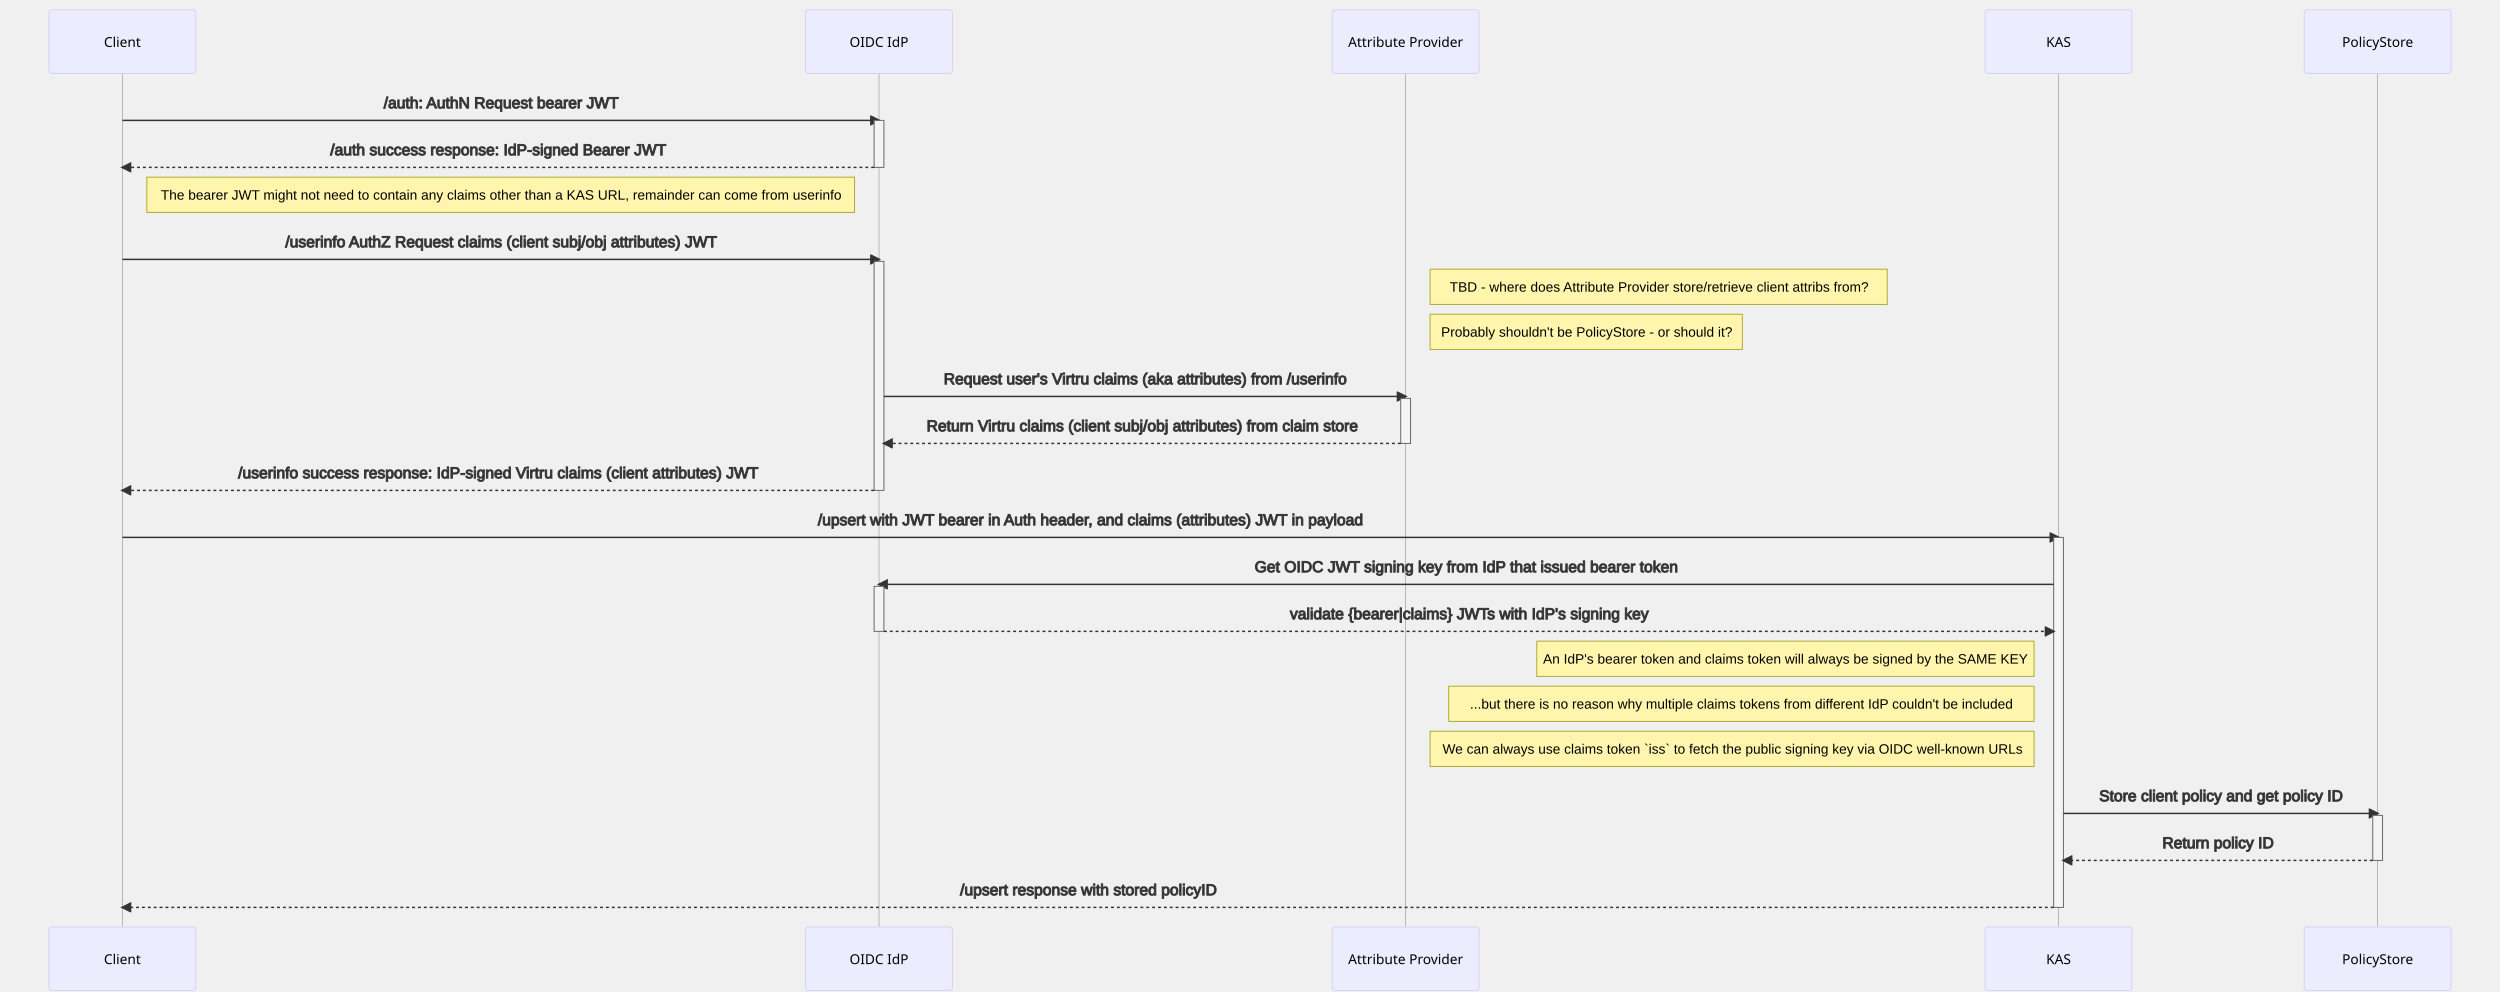
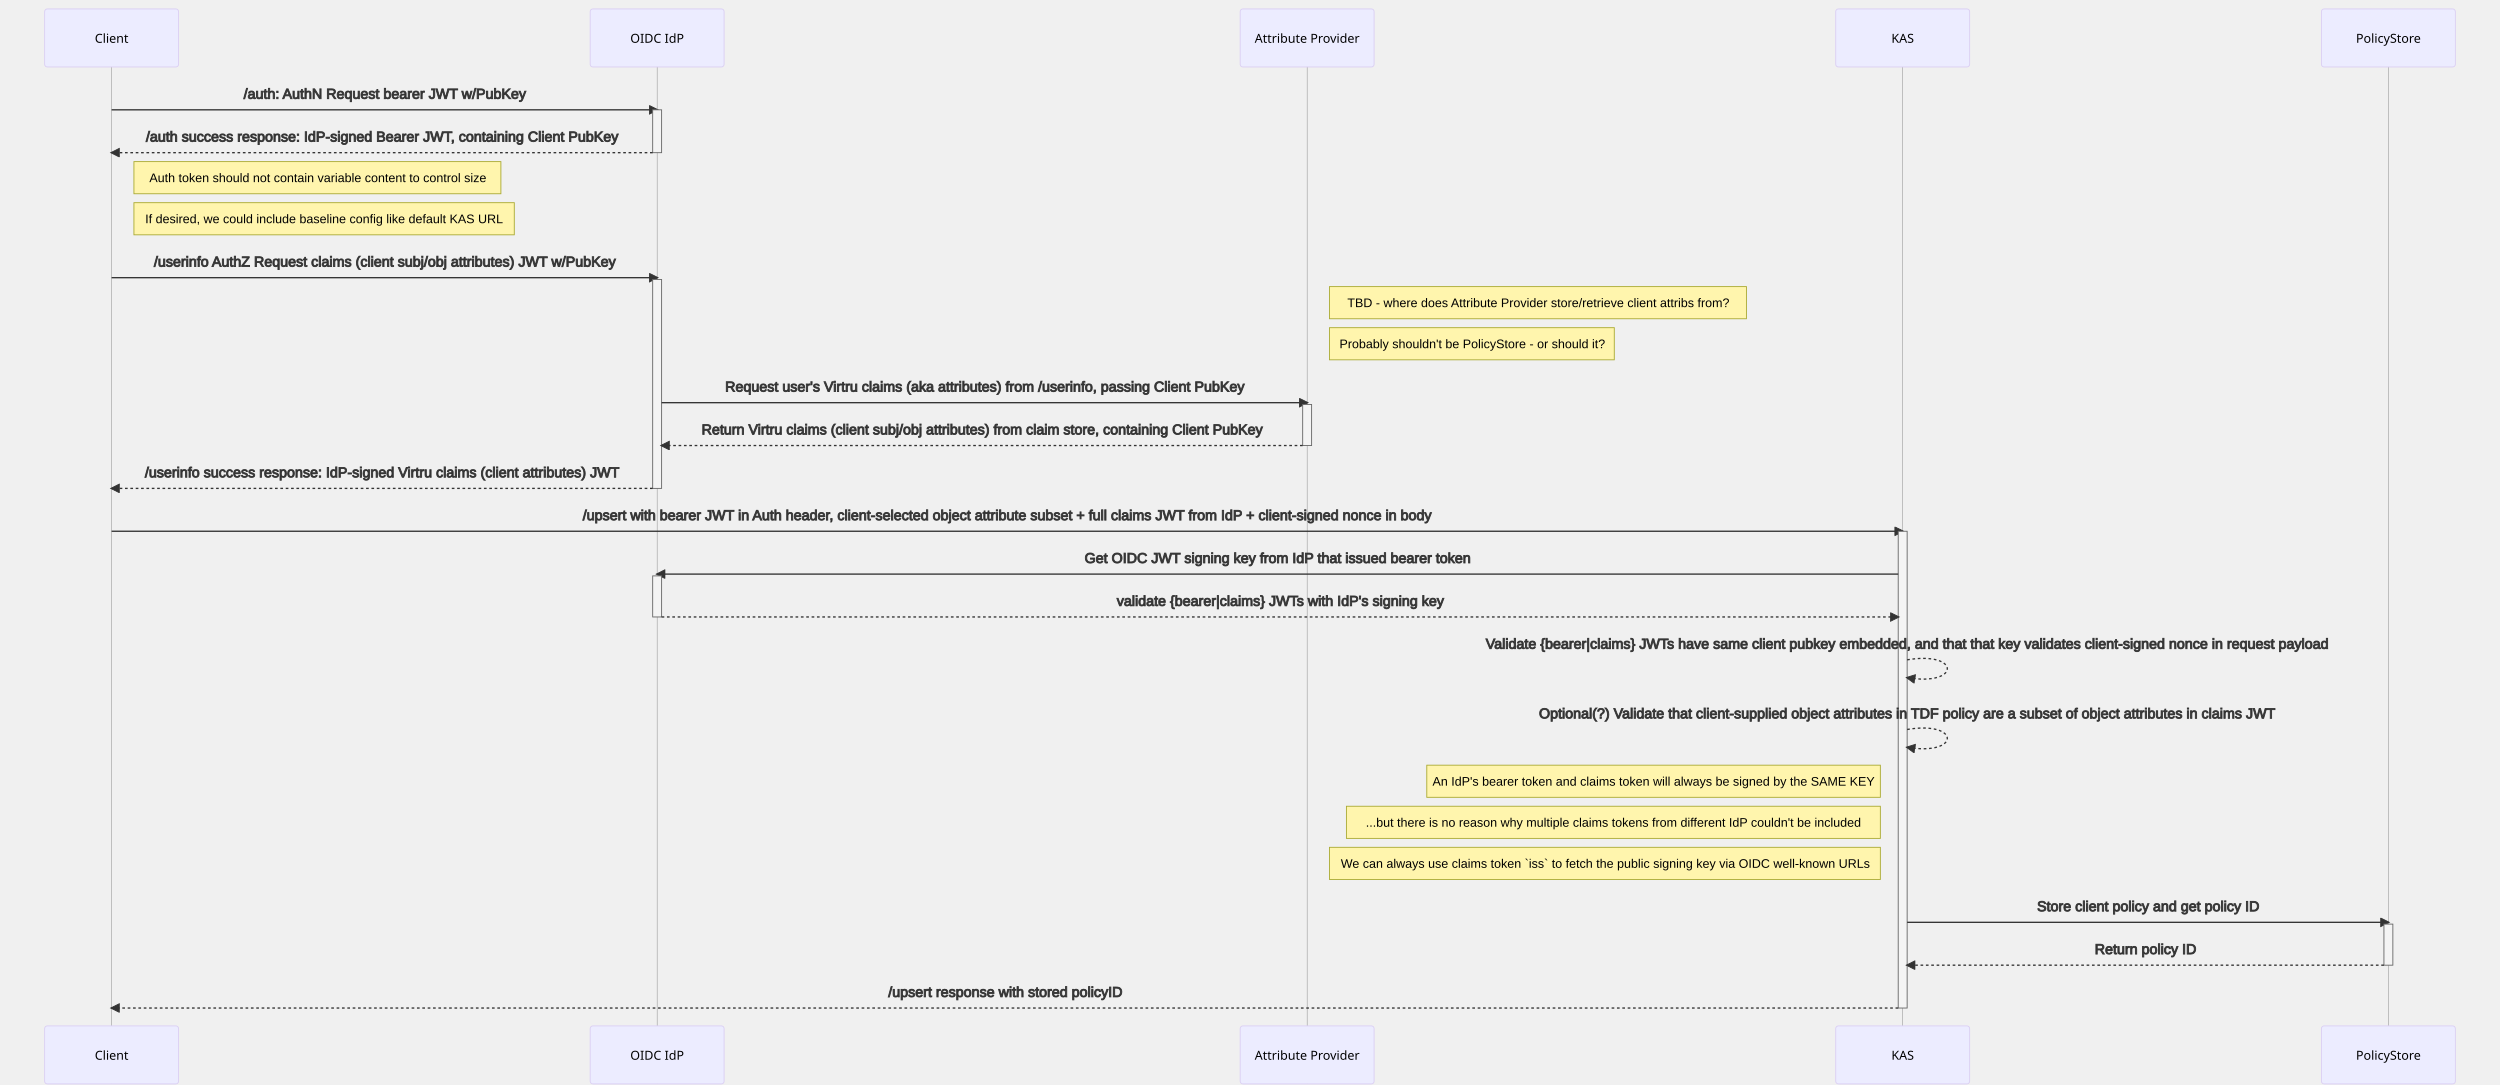
- <svg xmlns="http://www.w3.org/2000/svg" id="mermaid-1624572193980" width="100%" height="1013" style="max-width: 2554px;" viewBox="-50 -10 2554 1013">
-   <style>#mermaid-1624572193980{font-family:"trebuchet ms",verdana,arial,sans-serif;font-size:16px;fill:#333;}#mermaid-1624572193980 .error-icon{fill:#552222;}#mermaid-1624572193980 .error-text{fill:#552222;stroke:#552222;}#mermaid-1624572193980 .edge-thickness-normal{stroke-width:2px;}#mermaid-1624572193980 .edge-thickness-thick{stroke-width:3.5px;}#mermaid-1624572193980 .edge-pattern-solid{stroke-dasharray:0;}#mermaid-1624572193980 .edge-pattern-dashed{stroke-dasharray:3;}#mermaid-1624572193980 .edge-pattern-dotted{stroke-dasharray:2;}#mermaid-1624572193980 .marker{fill:#333333;stroke:#333333;}#mermaid-1624572193980 .marker.cross{stroke:#333333;}#mermaid-1624572193980 svg{font-family:"trebuchet ms",verdana,arial,sans-serif;font-size:16px;}#mermaid-1624572193980 .actor{stroke:hsl(259.626,59.777%,87.902%);fill:#ECECFF;}#mermaid-1624572193980 text.actor &gt; tspan{fill:black;stroke:none;}#mermaid-1624572193980 .actor-line{stroke:grey;}#mermaid-1624572193980 .messageLine0{stroke-width:1.5;stroke-dasharray:none;stroke:#333;}#mermaid-1624572193980 .messageLine1{stroke-width:1.5;stroke-dasharray:2,2;stroke:#333;}#mermaid-1624572193980 #arrowhead path{fill:#333;stroke:#333;}#mermaid-1624572193980 .sequenceNumber{fill:white;}#mermaid-1624572193980 #sequencenumber{fill:#333;}#mermaid-1624572193980 #crosshead path{fill:#333;stroke:#333;}#mermaid-1624572193980 .messageText{fill:#333;stroke:#333;}#mermaid-1624572193980 .labelBox{stroke:hsl(259.626,59.777%,87.902%);fill:#ECECFF;}#mermaid-1624572193980 .labelText,#mermaid-1624572193980 .labelText &gt; tspan{fill:black;stroke:none;}#mermaid-1624572193980 .loopText,#mermaid-1624572193980 .loopText &gt; tspan{fill:black;stroke:none;}#mermaid-1624572193980 .loopLine{stroke-width:2px;stroke-dasharray:2,2;stroke:hsl(259.626,59.777%,87.902%);fill:hsl(259.626,59.777%,87.902%);}#mermaid-1624572193980 .note{stroke:#aaaa33;fill:#fff5ad;}#mermaid-1624572193980 .noteText,#mermaid-1624572193980 .noteText &gt; tspan{fill:black;stroke:none;}#mermaid-1624572193980 .activation0{fill:#f4f4f4;stroke:#666;}#mermaid-1624572193980 .activation1{fill:#f4f4f4;stroke:#666;}#mermaid-1624572193980 .activation2{fill:#f4f4f4;stroke:#666;}#mermaid-1624572193980:root{--mermaid-font-family:"trebuchet ms",verdana,arial,sans-serif;}</style>
+ <svg xmlns="http://www.w3.org/2000/svg" id="mermaid-1624917898832" width="100%" height="1215" style="max-width: 2800px;" viewBox="-50 -10 2800 1215">
+   <style>#mermaid-1624917898832{font-family:"trebuchet ms",verdana,arial,sans-serif;font-size:16px;fill:#333;}#mermaid-1624917898832 .error-icon{fill:#552222;}#mermaid-1624917898832 .error-text{fill:#552222;stroke:#552222;}#mermaid-1624917898832 .edge-thickness-normal{stroke-width:2px;}#mermaid-1624917898832 .edge-thickness-thick{stroke-width:3.5px;}#mermaid-1624917898832 .edge-pattern-solid{stroke-dasharray:0;}#mermaid-1624917898832 .edge-pattern-dashed{stroke-dasharray:3;}#mermaid-1624917898832 .edge-pattern-dotted{stroke-dasharray:2;}#mermaid-1624917898832 .marker{fill:#333333;stroke:#333333;}#mermaid-1624917898832 .marker.cross{stroke:#333333;}#mermaid-1624917898832 svg{font-family:"trebuchet ms",verdana,arial,sans-serif;font-size:16px;}#mermaid-1624917898832 .actor{stroke:hsl(259.626,59.777%,87.902%);fill:#ECECFF;}#mermaid-1624917898832 text.actor &gt; tspan{fill:black;stroke:none;}#mermaid-1624917898832 .actor-line{stroke:grey;}#mermaid-1624917898832 .messageLine0{stroke-width:1.5;stroke-dasharray:none;stroke:#333;}#mermaid-1624917898832 .messageLine1{stroke-width:1.5;stroke-dasharray:2,2;stroke:#333;}#mermaid-1624917898832 #arrowhead path{fill:#333;stroke:#333;}#mermaid-1624917898832 .sequenceNumber{fill:white;}#mermaid-1624917898832 #sequencenumber{fill:#333;}#mermaid-1624917898832 #crosshead path{fill:#333;stroke:#333;}#mermaid-1624917898832 .messageText{fill:#333;stroke:#333;}#mermaid-1624917898832 .labelBox{stroke:hsl(259.626,59.777%,87.902%);fill:#ECECFF;}#mermaid-1624917898832 .labelText,#mermaid-1624917898832 .labelText &gt; tspan{fill:black;stroke:none;}#mermaid-1624917898832 .loopText,#mermaid-1624917898832 .loopText &gt; tspan{fill:black;stroke:none;}#mermaid-1624917898832 .loopLine{stroke-width:2px;stroke-dasharray:2,2;stroke:hsl(259.626,59.777%,87.902%);fill:hsl(259.626,59.777%,87.902%);}#mermaid-1624917898832 .note{stroke:#aaaa33;fill:#fff5ad;}#mermaid-1624917898832 .noteText,#mermaid-1624917898832 .noteText &gt; tspan{fill:black;stroke:none;}#mermaid-1624917898832 .activation0{fill:#f4f4f4;stroke:#666;}#mermaid-1624917898832 .activation1{fill:#f4f4f4;stroke:#666;}#mermaid-1624917898832 .activation2{fill:#f4f4f4;stroke:#666;}#mermaid-1624917898832:root{--mermaid-font-family:"trebuchet ms",verdana,arial,sans-serif;}</style>
  <g />
  <g>
-     <line id="actor0" x1="75" y1="5" x2="75" y2="1002" class="actor-line" stroke-width="0.5px" stroke="#999" />
+     <line id="actor0" x1="75" y1="5" x2="75" y2="1204" class="actor-line" stroke-width="0.5px" stroke="#999" />
    <rect x="0" y="0" fill="#eaeaea" stroke="#666" width="150" height="65" rx="3" ry="3" class="actor" />
    <text x="75" y="32.5" dominant-baseline="central" alignment-baseline="central" class="actor" style="text-anchor: middle; font-size: 14px; font-weight: 400; font-family: Open-Sans, sans-serif;">
      <tspan x="75" dy="0">Client</tspan>
    </text>
  </g>
  <g>
-     <line id="actor1" x1="848" y1="5" x2="848" y2="1002" class="actor-line" stroke-width="0.5px" stroke="#999" />
-     <rect x="773" y="0" fill="#eaeaea" stroke="#666" width="150" height="65" rx="3" ry="3" class="actor" />
-     <text x="848" y="32.5" dominant-baseline="central" alignment-baseline="central" class="actor" style="text-anchor: middle; font-size: 14px; font-weight: 400; font-family: Open-Sans, sans-serif;">
-       <tspan x="848" dy="0">OIDC IdP</tspan>
+     <line id="actor1" x1="686" y1="5" x2="686" y2="1204" class="actor-line" stroke-width="0.5px" stroke="#999" />
+     <rect x="611" y="0" fill="#eaeaea" stroke="#666" width="150" height="65" rx="3" ry="3" class="actor" />
+     <text x="686" y="32.5" dominant-baseline="central" alignment-baseline="central" class="actor" style="text-anchor: middle; font-size: 14px; font-weight: 400; font-family: Open-Sans, sans-serif;">
+       <tspan x="686" dy="0">OIDC IdP</tspan>
    </text>
  </g>
  <g>
-     <line id="actor2" x1="1386" y1="5" x2="1386" y2="1002" class="actor-line" stroke-width="0.5px" stroke="#999" />
-     <rect x="1311" y="0" fill="#eaeaea" stroke="#666" width="150" height="65" rx="3" ry="3" class="actor" />
-     <text x="1386" y="32.5" dominant-baseline="central" alignment-baseline="central" class="actor" style="text-anchor: middle; font-size: 14px; font-weight: 400; font-family: Open-Sans, sans-serif;">
-       <tspan x="1386" dy="0">Attribute Provider</tspan>
+     <line id="actor2" x1="1414" y1="5" x2="1414" y2="1204" class="actor-line" stroke-width="0.5px" stroke="#999" />
+     <rect x="1339" y="0" fill="#eaeaea" stroke="#666" width="150" height="65" rx="3" ry="3" class="actor" />
+     <text x="1414" y="32.5" dominant-baseline="central" alignment-baseline="central" class="actor" style="text-anchor: middle; font-size: 14px; font-weight: 400; font-family: Open-Sans, sans-serif;">
+       <tspan x="1414" dy="0">Attribute Provider</tspan>
    </text>
  </g>
  <g>
-     <line id="actor3" x1="2053" y1="5" x2="2053" y2="1002" class="actor-line" stroke-width="0.5px" stroke="#999" />
-     <rect x="1978" y="0" fill="#eaeaea" stroke="#666" width="150" height="65" rx="3" ry="3" class="actor" />
-     <text x="2053" y="32.5" dominant-baseline="central" alignment-baseline="central" class="actor" style="text-anchor: middle; font-size: 14px; font-weight: 400; font-family: Open-Sans, sans-serif;">
-       <tspan x="2053" dy="0">KAS</tspan>
+     <line id="actor3" x1="2081" y1="5" x2="2081" y2="1204" class="actor-line" stroke-width="0.5px" stroke="#999" />
+     <rect x="2006" y="0" fill="#eaeaea" stroke="#666" width="150" height="65" rx="3" ry="3" class="actor" />
+     <text x="2081" y="32.5" dominant-baseline="central" alignment-baseline="central" class="actor" style="text-anchor: middle; font-size: 14px; font-weight: 400; font-family: Open-Sans, sans-serif;">
+       <tspan x="2081" dy="0">KAS</tspan>
    </text>
  </g>
  <g>
-     <line id="actor4" x1="2379" y1="5" x2="2379" y2="1002" class="actor-line" stroke-width="0.5px" stroke="#999" />
-     <rect x="2304" y="0" fill="#eaeaea" stroke="#666" width="150" height="65" rx="3" ry="3" class="actor" />
-     <text x="2379" y="32.5" dominant-baseline="central" alignment-baseline="central" class="actor" style="text-anchor: middle; font-size: 14px; font-weight: 400; font-family: Open-Sans, sans-serif;">
-       <tspan x="2379" dy="0">PolicyStore</tspan>
+     <line id="actor4" x1="2625" y1="5" x2="2625" y2="1204" class="actor-line" stroke-width="0.5px" stroke="#999" />
+     <rect x="2550" y="0" fill="#eaeaea" stroke="#666" width="150" height="65" rx="3" ry="3" class="actor" />
+     <text x="2625" y="32.5" dominant-baseline="central" alignment-baseline="central" class="actor" style="text-anchor: middle; font-size: 14px; font-weight: 400; font-family: Open-Sans, sans-serif;">
+       <tspan x="2625" dy="0">PolicyStore</tspan>
    </text>
  </g>
  <defs>
    <marker id="arrowhead" refX="9" refY="5" markerUnits="userSpaceOnUse" markerWidth="12" markerHeight="12" orient="auto">
      <path d="M 0 0 L 10 5 L 0 10 z" />
    </marker>
  </defs>
  <defs>
    <marker id="crosshead" markerWidth="15" markerHeight="8" orient="auto" refX="16" refY="4">
      <path fill="black" stroke="#000000" stroke-width="1px" d="M 9,2 V 6 L16,4 Z" style="stroke-dasharray: 0, 0;" />
      <path fill="none" stroke="#000000" stroke-width="1px" d="M 0,1 L 6,7 M 6,1 L 0,7" style="stroke-dasharray: 0, 0;" />
    </marker>
  </defs>
  <defs>
    <marker id="filled-head" refX="18" refY="7" markerWidth="20" markerHeight="28" orient="auto">
      <path d="M 18,7 L9,13 L14,7 L9,1 Z" />
    </marker>
  </defs>
  <defs>
    <marker id="sequencenumber" refX="15" refY="15" markerWidth="60" markerHeight="40" orient="auto">
      <circle cx="15" cy="15" r="6" />
    </marker>
  </defs>
-   <text x="462" y="80" text-anchor="middle" dominant-baseline="middle" alignment-baseline="middle" class="messageText" dy="1em" style="font-family: &quot;trebuchet ms&quot;, verdana, arial, sans-serif; font-size: 16px; font-weight: 400;">/auth: AuthN Request bearer JWT</text>
-   <line x1="75" y1="113" x2="848" y2="113" class="messageLine0" stroke-width="2" stroke="none" marker-end="url(#arrowhead)" style="fill: none;" />
+   <text x="381" y="80" text-anchor="middle" dominant-baseline="middle" alignment-baseline="middle" class="messageText" dy="1em" style="font-family: &quot;trebuchet ms&quot;, verdana, arial, sans-serif; font-size: 16px; font-weight: 400;">/auth: AuthN Request bearer JWT w/PubKey</text>
+   <line x1="75" y1="113" x2="686" y2="113" class="messageLine0" stroke-width="2" stroke="none" marker-end="url(#arrowhead)" style="fill: none;" />
  <g>
-     <rect x="843" y="113" fill="#EDF2AE" stroke="#666" width="10" height="48" rx="0" ry="0" class="activation0" />
+     <rect x="681" y="113" fill="#EDF2AE" stroke="#666" width="10" height="48" rx="0" ry="0" class="activation0" />
  </g>
-   <text x="459" y="128" text-anchor="middle" dominant-baseline="middle" alignment-baseline="middle" class="messageText" dy="1em" style="font-family: &quot;trebuchet ms&quot;, verdana, arial, sans-serif; font-size: 16px; font-weight: 400;">/auth success response: IdP-signed Bearer JWT</text>
-   <line x1="843" y1="161" x2="75" y2="161" class="messageLine1" stroke-width="2" stroke="none" marker-end="url(#arrowhead)" style="stroke-dasharray: 3, 3; fill: none;" />
+   <text x="378" y="128" text-anchor="middle" dominant-baseline="middle" alignment-baseline="middle" class="messageText" dy="1em" style="font-family: &quot;trebuchet ms&quot;, verdana, arial, sans-serif; font-size: 16px; font-weight: 400;">/auth success response: IdP-signed Bearer JWT, containing Client PubKey</text>
+   <line x1="681" y1="161" x2="75" y2="161" class="messageLine1" stroke-width="2" stroke="none" marker-end="url(#arrowhead)" style="stroke-dasharray: 3, 3; fill: none;" />
  <g>
-     <rect x="100" y="171" fill="#EDF2AE" stroke="#666" width="723" height="36" rx="0" ry="0" class="note" />
-     <text x="462" y="176" text-anchor="middle" dominant-baseline="middle" alignment-baseline="middle" class="noteText" dy="1em" style="font-family: &quot;trebuchet ms&quot;, verdana, arial, sans-serif; font-size: 14px; font-weight: 400;">
-       <tspan x="462">The bearer JWT might not need to contain any claims other than a KAS URL, remainder can come from userinfo</tspan>
-     </text>
-   </g>
-   <text x="462" y="222" text-anchor="middle" dominant-baseline="middle" alignment-baseline="middle" class="messageText" dy="1em" style="font-family: &quot;trebuchet ms&quot;, verdana, arial, sans-serif; font-size: 16px; font-weight: 400;">/userinfo AuthZ Request claims (client subj/obj attributes) JWT</text>
-   <line x1="75" y1="255" x2="848" y2="255" class="messageLine0" stroke-width="2" stroke="none" marker-end="url(#arrowhead)" style="fill: none;" />
-   <g>
-     <rect x="843" y="257" fill="#EDF2AE" stroke="#666" width="10" height="234" rx="0" ry="0" class="activation0" />
-   </g>
-   <g>
-     <rect x="1411" y="265" fill="#EDF2AE" stroke="#666" width="467" height="36" rx="0" ry="0" class="note" />
-     <text x="1645" y="270" text-anchor="middle" dominant-baseline="middle" alignment-baseline="middle" class="noteText" dy="1em" style="font-family: &quot;trebuchet ms&quot;, verdana, arial, sans-serif; font-size: 14px; font-weight: 400;">
-       <tspan x="1645">TBD - where does Attribute Provider store/retrieve client attribs from?</tspan>
+     <rect x="100" y="171" fill="#EDF2AE" stroke="#666" width="411" height="36" rx="0" ry="0" class="note" />
+     <text x="306" y="176" text-anchor="middle" dominant-baseline="middle" alignment-baseline="middle" class="noteText" dy="1em" style="font-family: &quot;trebuchet ms&quot;, verdana, arial, sans-serif; font-size: 14px; font-weight: 400;">
+       <tspan x="306">Auth token should not contain variable content to control size</tspan>
    </text>
  </g>
  <g>
-     <rect x="1411" y="311" fill="#EDF2AE" stroke="#666" width="319" height="36" rx="0" ry="0" class="note" />
-     <text x="1571" y="316" text-anchor="middle" dominant-baseline="middle" alignment-baseline="middle" class="noteText" dy="1em" style="font-family: &quot;trebuchet ms&quot;, verdana, arial, sans-serif; font-size: 14px; font-weight: 400;">
-       <tspan x="1571">Probably shouldn't be PolicyStore - or should it?</tspan>
+     <rect x="100" y="217" fill="#EDF2AE" stroke="#666" width="426" height="36" rx="0" ry="0" class="note" />
+     <text x="313" y="222" text-anchor="middle" dominant-baseline="middle" alignment-baseline="middle" class="noteText" dy="1em" style="font-family: &quot;trebuchet ms&quot;, verdana, arial, sans-serif; font-size: 14px; font-weight: 400;">
+       <tspan x="313">If desired, we could include baseline config like default KAS URL</tspan>
    </text>
  </g>
-   <text x="1120" y="362" text-anchor="middle" dominant-baseline="middle" alignment-baseline="middle" class="messageText" dy="1em" style="font-family: &quot;trebuchet ms&quot;, verdana, arial, sans-serif; font-size: 16px; font-weight: 400;">Request user's Virtru claims (aka attributes) from /userinfo</text>
-   <line x1="853" y1="395" x2="1386" y2="395" class="messageLine0" stroke-width="2" stroke="none" marker-end="url(#arrowhead)" style="fill: none;" />
+   <text x="381" y="268" text-anchor="middle" dominant-baseline="middle" alignment-baseline="middle" class="messageText" dy="1em" style="font-family: &quot;trebuchet ms&quot;, verdana, arial, sans-serif; font-size: 16px; font-weight: 400;">/userinfo AuthZ Request claims (client subj/obj attributes) JWT w/PubKey</text>
+   <line x1="75" y1="301" x2="686" y2="301" class="messageLine0" stroke-width="2" stroke="none" marker-end="url(#arrowhead)" style="fill: none;" />
  <g>
-     <rect x="1381" y="397" fill="#EDF2AE" stroke="#666" width="10" height="46" rx="0" ry="0" class="activation0" />
+     <rect x="681" y="303" fill="#EDF2AE" stroke="#666" width="10" height="234" rx="0" ry="0" class="activation0" />
  </g>
-   <text x="1117" y="410" text-anchor="middle" dominant-baseline="middle" alignment-baseline="middle" class="messageText" dy="1em" style="font-family: &quot;trebuchet ms&quot;, verdana, arial, sans-serif; font-size: 16px; font-weight: 400;">Return Virtru claims (client subj/obj attributes) from claim store</text>
-   <line x1="1381" y1="443" x2="853" y2="443" class="messageLine1" stroke-width="2" stroke="none" marker-end="url(#arrowhead)" style="stroke-dasharray: 3, 3; fill: none;" />
-   <text x="459" y="458" text-anchor="middle" dominant-baseline="middle" alignment-baseline="middle" class="messageText" dy="1em" style="font-family: &quot;trebuchet ms&quot;, verdana, arial, sans-serif; font-size: 16px; font-weight: 400;">/userinfo success response: IdP-signed Virtru claims (client attributes) JWT</text>
-   <line x1="843" y1="491" x2="75" y2="491" class="messageLine1" stroke-width="2" stroke="none" marker-end="url(#arrowhead)" style="stroke-dasharray: 3, 3; fill: none;" />
-   <text x="1064" y="506" text-anchor="middle" dominant-baseline="middle" alignment-baseline="middle" class="messageText" dy="1em" style="font-family: &quot;trebuchet ms&quot;, verdana, arial, sans-serif; font-size: 16px; font-weight: 400;">/upsert with JWT bearer in Auth header, and claims (attributes) JWT in payload</text>
-   <line x1="75" y1="539" x2="2053" y2="539" class="messageLine0" stroke-width="2" stroke="none" marker-end="url(#arrowhead)" style="fill: none;" />
  <g>
-     <rect x="2048" y="539" fill="#EDF2AE" stroke="#666" width="10" height="378" rx="0" ry="0" class="activation0" />
-   </g>
-   <text x="1448" y="554" text-anchor="middle" dominant-baseline="middle" alignment-baseline="middle" class="messageText" dy="1em" style="font-family: &quot;trebuchet ms&quot;, verdana, arial, sans-serif; font-size: 16px; font-weight: 400;">Get OIDC JWT signing key from IdP that issued bearer token</text>
-   <line x1="2048" y1="587" x2="848" y2="587" class="messageLine0" stroke-width="2" stroke="none" marker-end="url(#arrowhead)" style="fill: none;" />
-   <g>
-     <rect x="843" y="589" fill="#EDF2AE" stroke="#666" width="10" height="46" rx="0" ry="0" class="activation0" />
-   </g>
-   <text x="1451" y="602" text-anchor="middle" dominant-baseline="middle" alignment-baseline="middle" class="messageText" dy="1em" style="font-family: &quot;trebuchet ms&quot;, verdana, arial, sans-serif; font-size: 16px; font-weight: 400;">validate {bearer|claims} JWTs with IdP's signing key</text>
-   <line x1="853" y1="635" x2="2048" y2="635" class="messageLine1" stroke-width="2" stroke="none" marker-end="url(#arrowhead)" style="stroke-dasharray: 3, 3; fill: none;" />
-   <g>
-     <rect x="1520" y="645" fill="#EDF2AE" stroke="#666" width="508" height="36" rx="0" ry="0" class="note" />
-     <text x="1774" y="650" text-anchor="middle" dominant-baseline="middle" alignment-baseline="middle" class="noteText" dy="1em" style="font-family: &quot;trebuchet ms&quot;, verdana, arial, sans-serif; font-size: 14px; font-weight: 400;">
-       <tspan x="1774">An IdP's bearer token and claims token will always be signed by the SAME KEY</tspan>
+     <rect x="1439" y="311" fill="#EDF2AE" stroke="#666" width="467" height="36" rx="0" ry="0" class="note" />
+     <text x="1673" y="316" text-anchor="middle" dominant-baseline="middle" alignment-baseline="middle" class="noteText" dy="1em" style="font-family: &quot;trebuchet ms&quot;, verdana, arial, sans-serif; font-size: 14px; font-weight: 400;">
+       <tspan x="1673">TBD - where does Attribute Provider store/retrieve client attribs from?</tspan>
    </text>
  </g>
  <g>
-     <rect x="1430" y="691" fill="#EDF2AE" stroke="#666" width="598" height="36" rx="0" ry="0" class="note" />
-     <text x="1729" y="696" text-anchor="middle" dominant-baseline="middle" alignment-baseline="middle" class="noteText" dy="1em" style="font-family: &quot;trebuchet ms&quot;, verdana, arial, sans-serif; font-size: 14px; font-weight: 400;">
-       <tspan x="1729">...but there is no reason why multiple claims tokens from different IdP couldn't be included</tspan>
+     <rect x="1439" y="357" fill="#EDF2AE" stroke="#666" width="319" height="36" rx="0" ry="0" class="note" />
+     <text x="1599" y="362" text-anchor="middle" dominant-baseline="middle" alignment-baseline="middle" class="noteText" dy="1em" style="font-family: &quot;trebuchet ms&quot;, verdana, arial, sans-serif; font-size: 14px; font-weight: 400;">
+       <tspan x="1599">Probably shouldn't be PolicyStore - or should it?</tspan>
+     </text>
+   </g>
+   <text x="1053" y="408" text-anchor="middle" dominant-baseline="middle" alignment-baseline="middle" class="messageText" dy="1em" style="font-family: &quot;trebuchet ms&quot;, verdana, arial, sans-serif; font-size: 16px; font-weight: 400;">Request user's Virtru claims (aka attributes) from /userinfo, passing Client PubKey</text>
+   <line x1="691" y1="441" x2="1414" y2="441" class="messageLine0" stroke-width="2" stroke="none" marker-end="url(#arrowhead)" style="fill: none;" />
+   <g>
+     <rect x="1409" y="443" fill="#EDF2AE" stroke="#666" width="10" height="46" rx="0" ry="0" class="activation0" />
+   </g>
+   <text x="1050" y="456" text-anchor="middle" dominant-baseline="middle" alignment-baseline="middle" class="messageText" dy="1em" style="font-family: &quot;trebuchet ms&quot;, verdana, arial, sans-serif; font-size: 16px; font-weight: 400;">Return Virtru claims (client subj/obj attributes) from claim store, containing Client PubKey</text>
+   <line x1="1409" y1="489" x2="691" y2="489" class="messageLine1" stroke-width="2" stroke="none" marker-end="url(#arrowhead)" style="stroke-dasharray: 3, 3; fill: none;" />
+   <text x="378" y="504" text-anchor="middle" dominant-baseline="middle" alignment-baseline="middle" class="messageText" dy="1em" style="font-family: &quot;trebuchet ms&quot;, verdana, arial, sans-serif; font-size: 16px; font-weight: 400;">/userinfo success response: IdP-signed Virtru claims (client attributes) JWT</text>
+   <line x1="681" y1="537" x2="75" y2="537" class="messageLine1" stroke-width="2" stroke="none" marker-end="url(#arrowhead)" style="stroke-dasharray: 3, 3; fill: none;" />
+   <text x="1078" y="552" text-anchor="middle" dominant-baseline="middle" alignment-baseline="middle" class="messageText" dy="1em" style="font-family: &quot;trebuchet ms&quot;, verdana, arial, sans-serif; font-size: 16px; font-weight: 400;">/upsert with bearer JWT in Auth header, client-selected object attribute subset + full claims JWT from IdP + client-signed nonce in body</text>
+   <line x1="75" y1="585" x2="2081" y2="585" class="messageLine0" stroke-width="2" stroke="none" marker-end="url(#arrowhead)" style="fill: none;" />
+   <g>
+     <rect x="2076" y="585" fill="#EDF2AE" stroke="#666" width="10" height="534" rx="0" ry="0" class="activation0" />
+   </g>
+   <text x="1381" y="600" text-anchor="middle" dominant-baseline="middle" alignment-baseline="middle" class="messageText" dy="1em" style="font-family: &quot;trebuchet ms&quot;, verdana, arial, sans-serif; font-size: 16px; font-weight: 400;">Get OIDC JWT signing key from IdP that issued bearer token</text>
+   <line x1="2076" y1="633" x2="686" y2="633" class="messageLine0" stroke-width="2" stroke="none" marker-end="url(#arrowhead)" style="fill: none;" />
+   <g>
+     <rect x="681" y="635" fill="#EDF2AE" stroke="#666" width="10" height="46" rx="0" ry="0" class="activation0" />
+   </g>
+   <text x="1384" y="648" text-anchor="middle" dominant-baseline="middle" alignment-baseline="middle" class="messageText" dy="1em" style="font-family: &quot;trebuchet ms&quot;, verdana, arial, sans-serif; font-size: 16px; font-weight: 400;">validate {bearer|claims} JWTs with IdP's signing key</text>
+   <line x1="691" y1="681" x2="2076" y2="681" class="messageLine1" stroke-width="2" stroke="none" marker-end="url(#arrowhead)" style="stroke-dasharray: 3, 3; fill: none;" />
+   <text x="2086" y="696" text-anchor="middle" dominant-baseline="middle" alignment-baseline="middle" class="messageText" dy="1em" style="font-family: &quot;trebuchet ms&quot;, verdana, arial, sans-serif; font-size: 16px; font-weight: 400;">Validate {bearer|claims} JWTs have same client pubkey embedded, and that that key validates client-signed nonce in request payload</text>
+   <path d="M 2086,729 C 2146,719 2146,759 2086,749" class="messageLine1" stroke-width="2" stroke="none" marker-end="url(#arrowhead)" style="stroke-dasharray: 3, 3; fill: none;" />
+   <text x="2086" y="774" text-anchor="middle" dominant-baseline="middle" alignment-baseline="middle" class="messageText" dy="1em" style="font-family: &quot;trebuchet ms&quot;, verdana, arial, sans-serif; font-size: 16px; font-weight: 400;">Optional(?) Validate that client-supplied object attributes in TDF policy are a subset of object attributes in claims JWT</text>
+   <path d="M 2086,807 C 2146,797 2146,837 2086,827" class="messageLine1" stroke-width="2" stroke="none" marker-end="url(#arrowhead)" style="stroke-dasharray: 3, 3; fill: none;" />
+   <g>
+     <rect x="1548" y="847" fill="#EDF2AE" stroke="#666" width="508" height="36" rx="0" ry="0" class="note" />
+     <text x="1802" y="852" text-anchor="middle" dominant-baseline="middle" alignment-baseline="middle" class="noteText" dy="1em" style="font-family: &quot;trebuchet ms&quot;, verdana, arial, sans-serif; font-size: 14px; font-weight: 400;">
+       <tspan x="1802">An IdP's bearer token and claims token will always be signed by the SAME KEY</tspan>
    </text>
  </g>
  <g>
-     <rect x="1411" y="737" fill="#EDF2AE" stroke="#666" width="617" height="36" rx="0" ry="0" class="note" />
-     <text x="1720" y="742" text-anchor="middle" dominant-baseline="middle" alignment-baseline="middle" class="noteText" dy="1em" style="font-family: &quot;trebuchet ms&quot;, verdana, arial, sans-serif; font-size: 14px; font-weight: 400;">
-       <tspan x="1720">We can always use claims token `iss` to fetch the public signing key via OIDC well-known URLs</tspan>
+     <rect x="1458" y="893" fill="#EDF2AE" stroke="#666" width="598" height="36" rx="0" ry="0" class="note" />
+     <text x="1757" y="898" text-anchor="middle" dominant-baseline="middle" alignment-baseline="middle" class="noteText" dy="1em" style="font-family: &quot;trebuchet ms&quot;, verdana, arial, sans-serif; font-size: 14px; font-weight: 400;">
+       <tspan x="1757">...but there is no reason why multiple claims tokens from different IdP couldn't be included</tspan>
    </text>
  </g>
-   <text x="2219" y="788" text-anchor="middle" dominant-baseline="middle" alignment-baseline="middle" class="messageText" dy="1em" style="font-family: &quot;trebuchet ms&quot;, verdana, arial, sans-serif; font-size: 16px; font-weight: 400;">Store client policy and get policy ID</text>
-   <line x1="2058" y1="821" x2="2379" y2="821" class="messageLine0" stroke-width="2" stroke="none" marker-end="url(#arrowhead)" style="fill: none;" />
  <g>
-     <rect x="2374" y="823" fill="#EDF2AE" stroke="#666" width="10" height="46" rx="0" ry="0" class="activation0" />
+     <rect x="1439" y="939" fill="#EDF2AE" stroke="#666" width="617" height="36" rx="0" ry="0" class="note" />
+     <text x="1748" y="944" text-anchor="middle" dominant-baseline="middle" alignment-baseline="middle" class="noteText" dy="1em" style="font-family: &quot;trebuchet ms&quot;, verdana, arial, sans-serif; font-size: 14px; font-weight: 400;">
+       <tspan x="1748">We can always use claims token `iss` to fetch the public signing key via OIDC well-known URLs</tspan>
+     </text>
  </g>
-   <text x="2216" y="836" text-anchor="middle" dominant-baseline="middle" alignment-baseline="middle" class="messageText" dy="1em" style="font-family: &quot;trebuchet ms&quot;, verdana, arial, sans-serif; font-size: 16px; font-weight: 400;">Return policy ID</text>
-   <line x1="2374" y1="869" x2="2058" y2="869" class="messageLine1" stroke-width="2" stroke="none" marker-end="url(#arrowhead)" style="stroke-dasharray: 3, 3; fill: none;" />
-   <text x="1062" y="884" text-anchor="middle" dominant-baseline="middle" alignment-baseline="middle" class="messageText" dy="1em" style="font-family: &quot;trebuchet ms&quot;, verdana, arial, sans-serif; font-size: 16px; font-weight: 400;">/upsert response with stored policyID</text>
-   <line x1="2048" y1="917" x2="75" y2="917" class="messageLine1" stroke-width="2" stroke="none" marker-end="url(#arrowhead)" style="stroke-dasharray: 3, 3; fill: none;" />
+   <text x="2356" y="990" text-anchor="middle" dominant-baseline="middle" alignment-baseline="middle" class="messageText" dy="1em" style="font-family: &quot;trebuchet ms&quot;, verdana, arial, sans-serif; font-size: 16px; font-weight: 400;">Store client policy and get policy ID</text>
+   <line x1="2086" y1="1023" x2="2625" y2="1023" class="messageLine0" stroke-width="2" stroke="none" marker-end="url(#arrowhead)" style="fill: none;" />
  <g>
-     <rect x="0" y="937" fill="#eaeaea" stroke="#666" width="150" height="65" rx="3" ry="3" class="actor" />
-     <text x="75" y="969.5" dominant-baseline="central" alignment-baseline="central" class="actor" style="text-anchor: middle; font-size: 14px; font-weight: 400; font-family: Open-Sans, sans-serif;">
+     <rect x="2620" y="1025" fill="#EDF2AE" stroke="#666" width="10" height="46" rx="0" ry="0" class="activation0" />
+   </g>
+   <text x="2353" y="1038" text-anchor="middle" dominant-baseline="middle" alignment-baseline="middle" class="messageText" dy="1em" style="font-family: &quot;trebuchet ms&quot;, verdana, arial, sans-serif; font-size: 16px; font-weight: 400;">Return policy ID</text>
+   <line x1="2620" y1="1071" x2="2086" y2="1071" class="messageLine1" stroke-width="2" stroke="none" marker-end="url(#arrowhead)" style="stroke-dasharray: 3, 3; fill: none;" />
+   <text x="1076" y="1086" text-anchor="middle" dominant-baseline="middle" alignment-baseline="middle" class="messageText" dy="1em" style="font-family: &quot;trebuchet ms&quot;, verdana, arial, sans-serif; font-size: 16px; font-weight: 400;">/upsert response with stored policyID</text>
+   <line x1="2076" y1="1119" x2="75" y2="1119" class="messageLine1" stroke-width="2" stroke="none" marker-end="url(#arrowhead)" style="stroke-dasharray: 3, 3; fill: none;" />
+   <g>
+     <rect x="0" y="1139" fill="#eaeaea" stroke="#666" width="150" height="65" rx="3" ry="3" class="actor" />
+     <text x="75" y="1171.5" dominant-baseline="central" alignment-baseline="central" class="actor" style="text-anchor: middle; font-size: 14px; font-weight: 400; font-family: Open-Sans, sans-serif;">
      <tspan x="75" dy="0">Client</tspan>
    </text>
  </g>
  <g>
-     <rect x="773" y="937" fill="#eaeaea" stroke="#666" width="150" height="65" rx="3" ry="3" class="actor" />
-     <text x="848" y="969.5" dominant-baseline="central" alignment-baseline="central" class="actor" style="text-anchor: middle; font-size: 14px; font-weight: 400; font-family: Open-Sans, sans-serif;">
-       <tspan x="848" dy="0">OIDC IdP</tspan>
+     <rect x="611" y="1139" fill="#eaeaea" stroke="#666" width="150" height="65" rx="3" ry="3" class="actor" />
+     <text x="686" y="1171.5" dominant-baseline="central" alignment-baseline="central" class="actor" style="text-anchor: middle; font-size: 14px; font-weight: 400; font-family: Open-Sans, sans-serif;">
+       <tspan x="686" dy="0">OIDC IdP</tspan>
    </text>
  </g>
  <g>
-     <rect x="1311" y="937" fill="#eaeaea" stroke="#666" width="150" height="65" rx="3" ry="3" class="actor" />
-     <text x="1386" y="969.5" dominant-baseline="central" alignment-baseline="central" class="actor" style="text-anchor: middle; font-size: 14px; font-weight: 400; font-family: Open-Sans, sans-serif;">
-       <tspan x="1386" dy="0">Attribute Provider</tspan>
+     <rect x="1339" y="1139" fill="#eaeaea" stroke="#666" width="150" height="65" rx="3" ry="3" class="actor" />
+     <text x="1414" y="1171.5" dominant-baseline="central" alignment-baseline="central" class="actor" style="text-anchor: middle; font-size: 14px; font-weight: 400; font-family: Open-Sans, sans-serif;">
+       <tspan x="1414" dy="0">Attribute Provider</tspan>
    </text>
  </g>
  <g>
-     <rect x="1978" y="937" fill="#eaeaea" stroke="#666" width="150" height="65" rx="3" ry="3" class="actor" />
-     <text x="2053" y="969.5" dominant-baseline="central" alignment-baseline="central" class="actor" style="text-anchor: middle; font-size: 14px; font-weight: 400; font-family: Open-Sans, sans-serif;">
-       <tspan x="2053" dy="0">KAS</tspan>
+     <rect x="2006" y="1139" fill="#eaeaea" stroke="#666" width="150" height="65" rx="3" ry="3" class="actor" />
+     <text x="2081" y="1171.5" dominant-baseline="central" alignment-baseline="central" class="actor" style="text-anchor: middle; font-size: 14px; font-weight: 400; font-family: Open-Sans, sans-serif;">
+       <tspan x="2081" dy="0">KAS</tspan>
    </text>
  </g>
  <g>
-     <rect x="2304" y="937" fill="#eaeaea" stroke="#666" width="150" height="65" rx="3" ry="3" class="actor" />
-     <text x="2379" y="969.5" dominant-baseline="central" alignment-baseline="central" class="actor" style="text-anchor: middle; font-size: 14px; font-weight: 400; font-family: Open-Sans, sans-serif;">
-       <tspan x="2379" dy="0">PolicyStore</tspan>
+     <rect x="2550" y="1139" fill="#eaeaea" stroke="#666" width="150" height="65" rx="3" ry="3" class="actor" />
+     <text x="2625" y="1171.5" dominant-baseline="central" alignment-baseline="central" class="actor" style="text-anchor: middle; font-size: 14px; font-weight: 400; font-family: Open-Sans, sans-serif;">
+       <tspan x="2625" dy="0">PolicyStore</tspan>
    </text>
  </g>
</svg>
